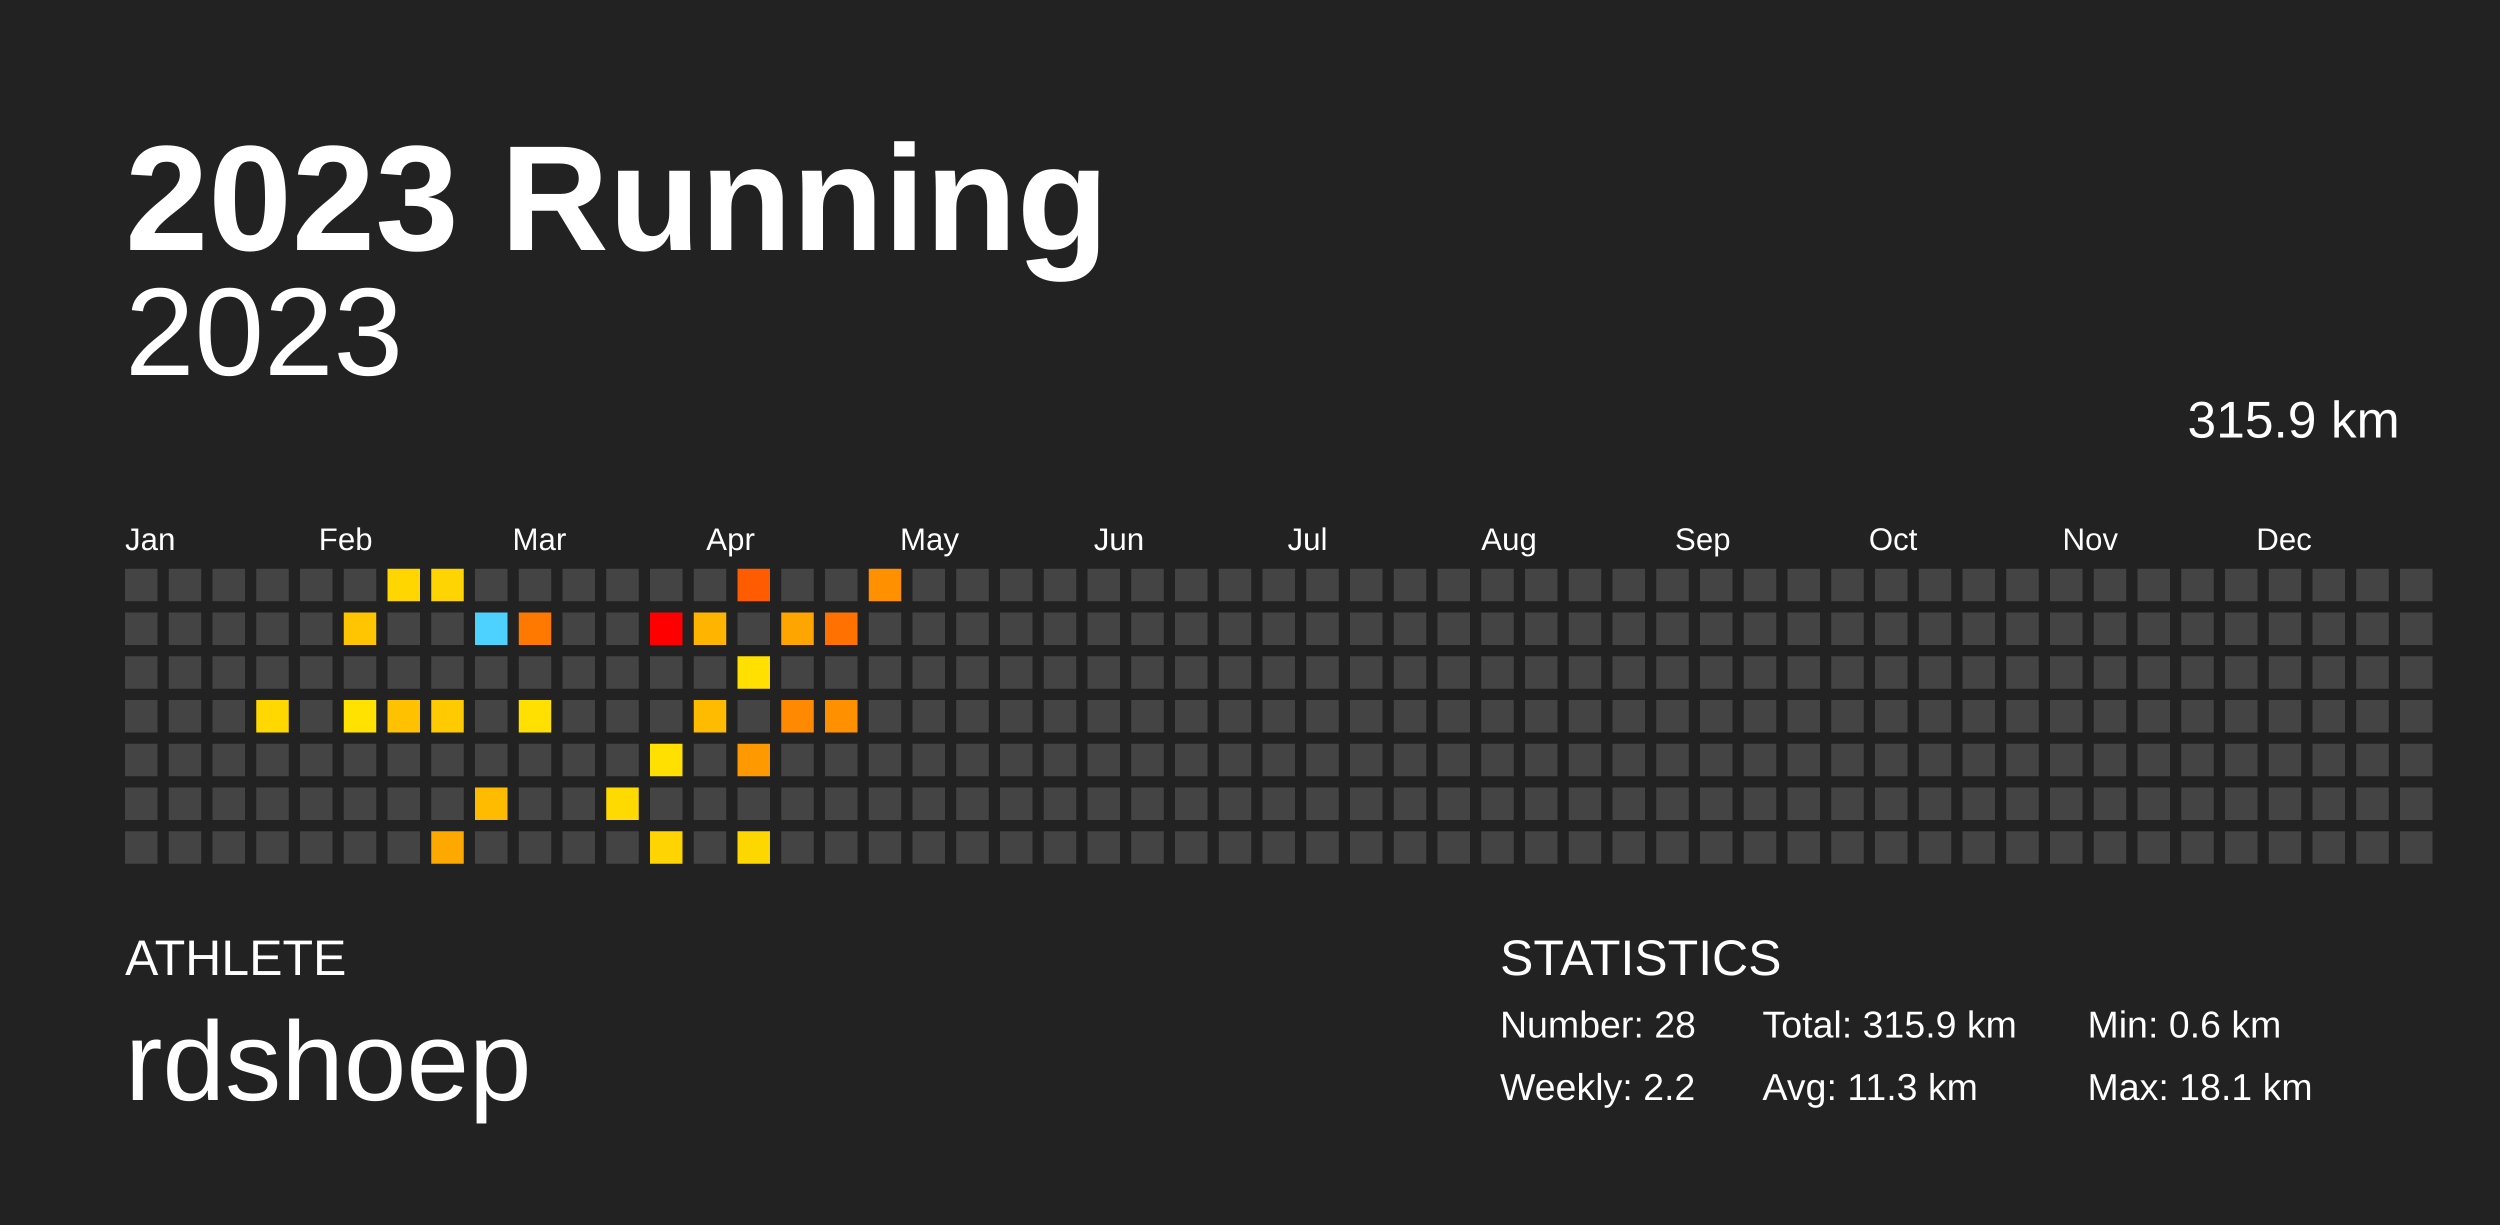
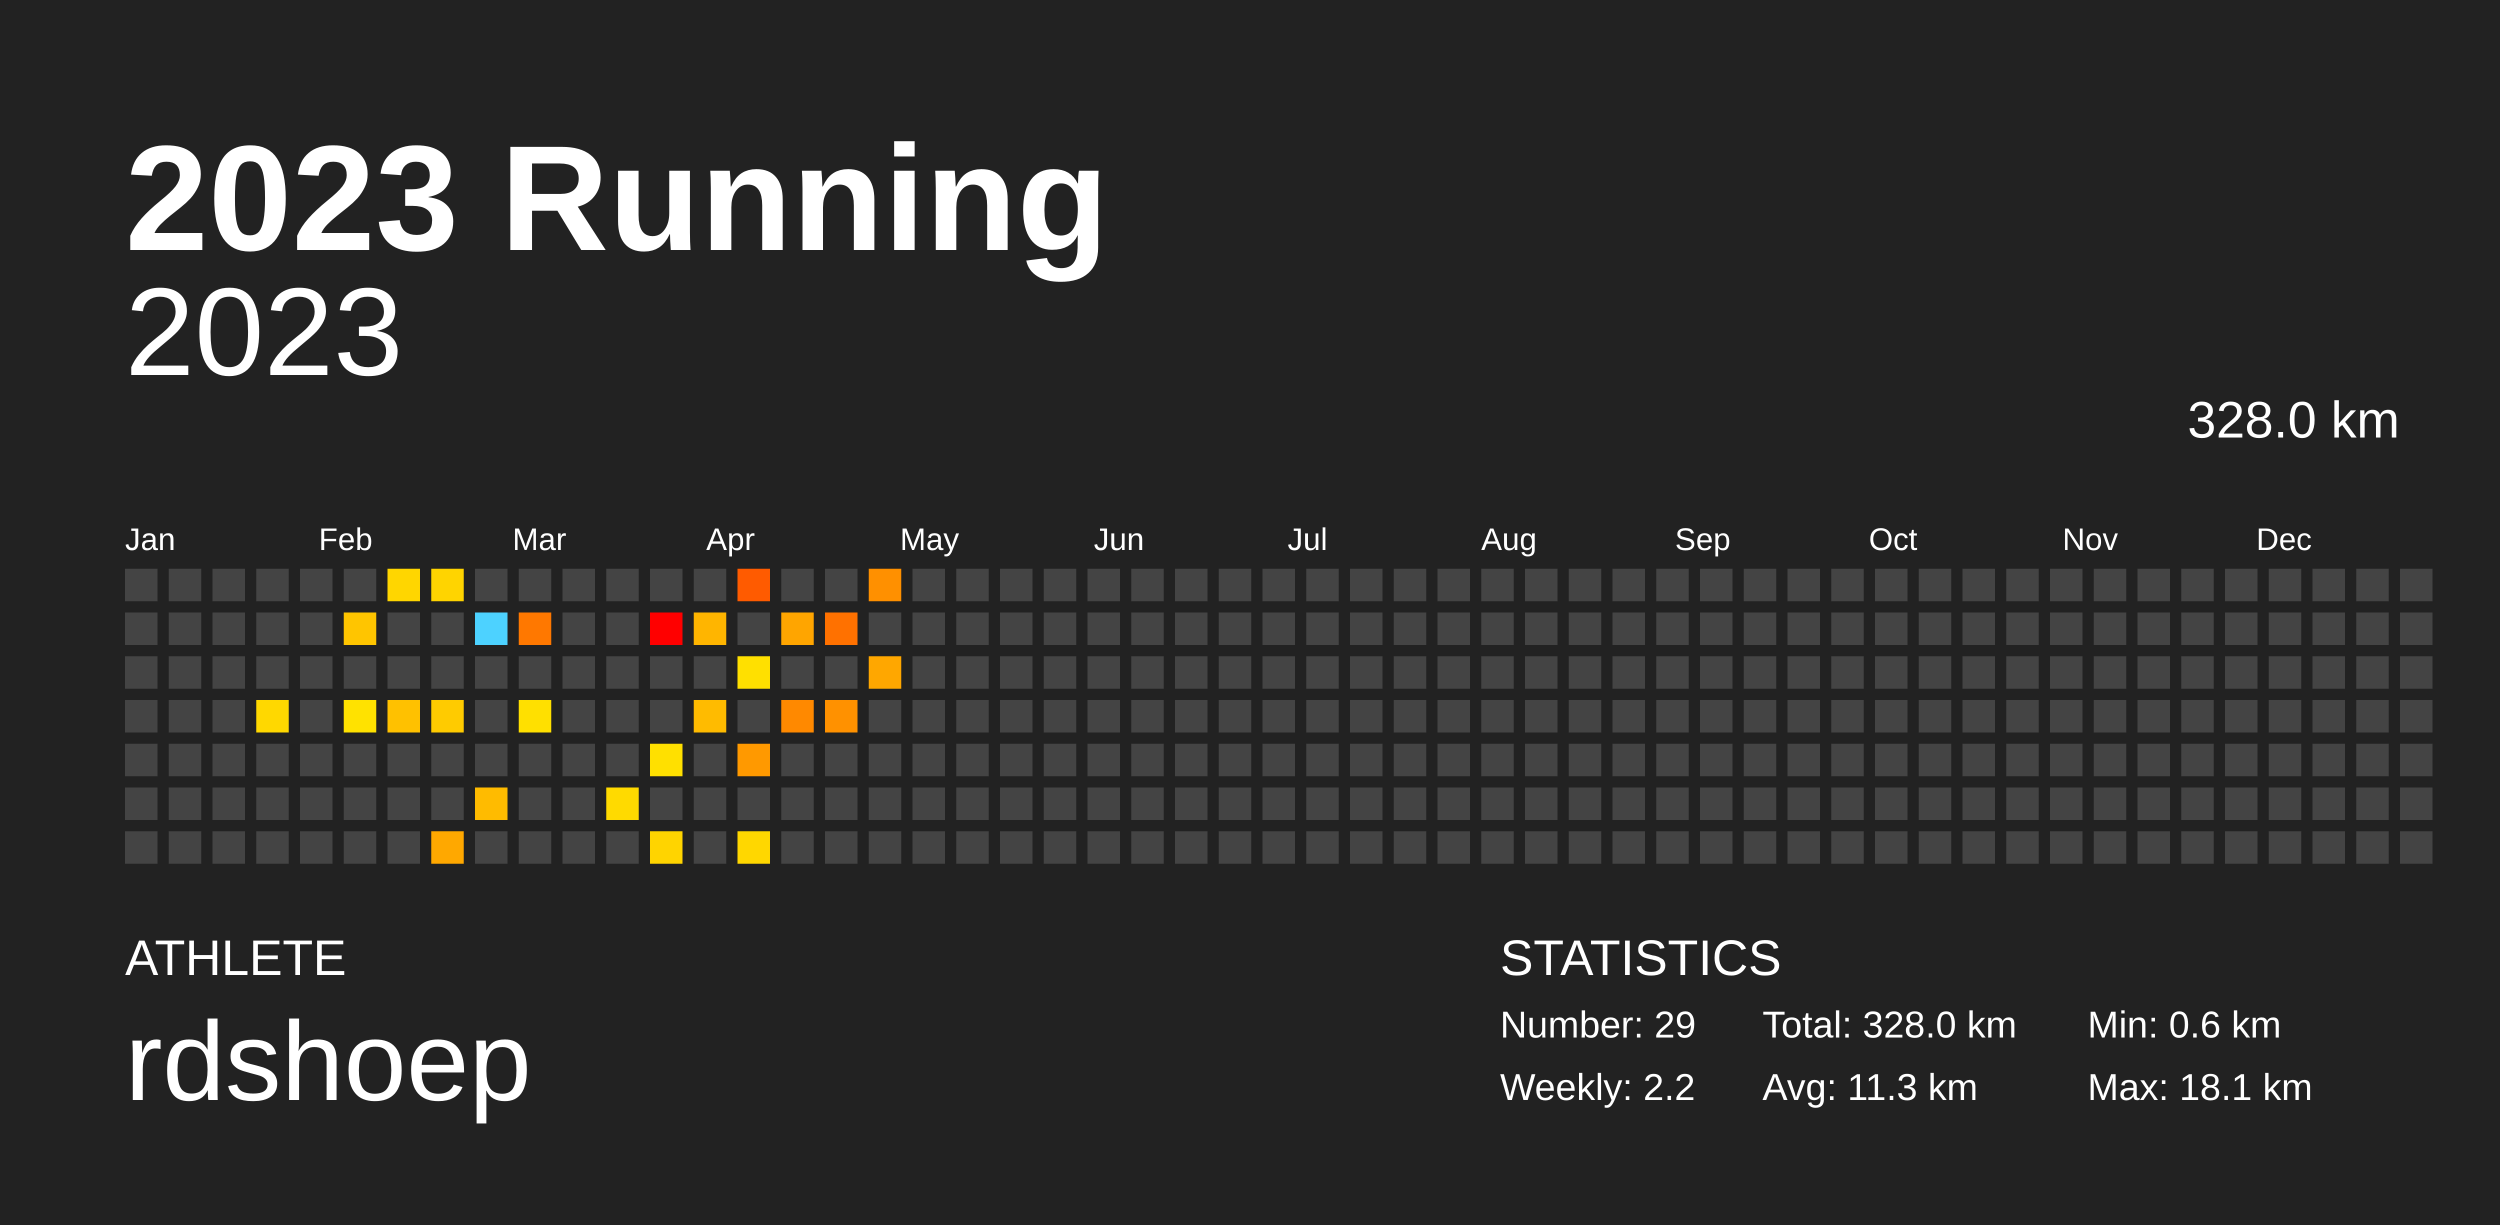
<svg xmlns="http://www.w3.org/2000/svg" baseProfile="full" height="98mm" version="1.1" viewBox="0,0,200,98" width="200mm">
  <defs />
  <rect fill="#222222" height="98" width="200" x="0" y="0" />
  <text fill="#FFFFFF" style="font-size:12px; font-family:Arial; font-weight:bold;" x="10" y="20">2023 Running</text>
  <text fill="#FFFFFF" style="font-size:4px; font-family:Arial" x="10" y="78">ATHLETE</text>
  <text fill="#FFFFFF" style="font-size:9px; font-family:Arial" x="10" y="88">rdshoep</text>
  <text fill="#FFFFFF" style="font-size:4px; font-family:Arial" x="120" y="78">STATISTICS</text>
-   <text fill="#FFFFFF" style="font-size:3px; font-family:Arial" x="120" y="83">Number: 28</text>
+   <text fill="#FFFFFF" style="font-size:3px; font-family:Arial" x="120" y="83">Number: 29</text>
  <text fill="#FFFFFF" style="font-size:3px; font-family:Arial" x="120" y="88">Weekly: 2.2</text>
-   <text fill="#FFFFFF" style="font-size:3px; font-family:Arial" x="141" y="83">Total: 315.9 km</text>
+   <text fill="#FFFFFF" style="font-size:3px; font-family:Arial" x="141" y="83">Total: 328.0 km</text>
  <text fill="#FFFFFF" style="font-size:3px; font-family:Arial" x="141" y="88">Avg: 11.3 km</text>
  <text fill="#FFFFFF" style="font-size:3px; font-family:Arial" x="167" y="83">Min: 0.6 km</text>
  <text fill="#FFFFFF" style="font-size:3px; font-family:Arial" x="167" y="88">Max: 18.1 km</text>
  <text alignment-baseline="hanging" fill="#FFFFFF" style="font-size:10.0px; font-family:Arial;" x="10" y="30">2023</text>
-   <text alignment-baseline="hanging" fill="#FFFFFF" style="font-size:4.125px; font-family:Arial;" x="175" y="35">315.9 km</text>
+   <text alignment-baseline="hanging" fill="#FFFFFF" style="font-size:4.125px; font-family:Arial;" x="175" y="35">328.0 km</text>
  <text fill="#FFFFFF" style="font-size:2.5px; font-family:Arial" x="10.0" y="44">Jan</text>
  <text fill="#FFFFFF" style="font-size:2.5px; font-family:Arial" x="25.5" y="44">Feb</text>
  <text fill="#FFFFFF" style="font-size:2.5px; font-family:Arial" x="41.0" y="44">Mar</text>
  <text fill="#FFFFFF" style="font-size:2.5px; font-family:Arial" x="56.5" y="44">Apr</text>
  <text fill="#FFFFFF" style="font-size:2.5px; font-family:Arial" x="72.0" y="44">May</text>
  <text fill="#FFFFFF" style="font-size:2.5px; font-family:Arial" x="87.5" y="44">Jun</text>
  <text fill="#FFFFFF" style="font-size:2.5px; font-family:Arial" x="103.0" y="44">Jul</text>
  <text fill="#FFFFFF" style="font-size:2.5px; font-family:Arial" x="118.5" y="44">Aug</text>
  <text fill="#FFFFFF" style="font-size:2.5px; font-family:Arial" x="134.0" y="44">Sep</text>
  <text fill="#FFFFFF" style="font-size:2.5px; font-family:Arial" x="149.5" y="44">Oct</text>
  <text fill="#FFFFFF" style="font-size:2.5px; font-family:Arial" x="165.0" y="44">Nov</text>
  <text fill="#FFFFFF" style="font-size:2.5px; font-family:Arial" x="180.5" y="44">Dec</text>
  <rect fill="#444444" height="2.6" width="2.6" x="10.0" y="45.5" />
  <rect fill="#444444" height="2.6" width="2.6" x="10.0" y="49.0" />
  <rect fill="#444444" height="2.6" width="2.6" x="10.0" y="52.5" />
  <rect fill="#444444" height="2.6" width="2.6" x="10.0" y="56.0" />
  <rect fill="#444444" height="2.6" width="2.6" x="10.0" y="59.5" />
  <rect fill="#444444" height="2.6" width="2.6" x="10.0" y="63.0" />
  <rect fill="#444444" height="2.6" width="2.6" x="10.0" y="66.5" />
  <rect fill="#444444" height="2.6" width="2.6" x="13.5" y="45.5" />
  <rect fill="#444444" height="2.6" width="2.6" x="13.5" y="49.0" />
  <rect fill="#444444" height="2.6" width="2.6" x="13.5" y="52.5" />
  <rect fill="#444444" height="2.6" width="2.6" x="13.5" y="56.0" />
  <rect fill="#444444" height="2.6" width="2.6" x="13.5" y="59.5" />
  <rect fill="#444444" height="2.6" width="2.6" x="13.5" y="63.0" />
  <rect fill="#444444" height="2.6" width="2.6" x="13.5" y="66.5" />
  <rect fill="#444444" height="2.6" width="2.6" x="17.0" y="45.5" />
  <rect fill="#444444" height="2.6" width="2.6" x="17.0" y="49.0" />
  <rect fill="#444444" height="2.6" width="2.6" x="17.0" y="52.5" />
  <rect fill="#444444" height="2.6" width="2.6" x="17.0" y="56.0" />
  <rect fill="#444444" height="2.6" width="2.6" x="17.0" y="59.5" />
  <rect fill="#444444" height="2.6" width="2.6" x="17.0" y="63.0" />
  <rect fill="#444444" height="2.6" width="2.6" x="17.0" y="66.5" />
  <rect fill="#444444" height="2.6" width="2.6" x="20.5" y="45.5" />
  <rect fill="#444444" height="2.6" width="2.6" x="20.5" y="49.0" />
  <rect fill="#444444" height="2.6" width="2.6" x="20.5" y="52.5" />
  <rect fill="#ffd800" height="2.6" width="2.6" x="20.5" y="56.0" />
  <rect fill="#444444" height="2.6" width="2.6" x="20.5" y="59.5" />
  <rect fill="#444444" height="2.6" width="2.6" x="20.5" y="63.0" />
  <rect fill="#444444" height="2.6" width="2.6" x="20.5" y="66.5" />
  <rect fill="#444444" height="2.6" width="2.6" x="24.0" y="45.5" />
  <rect fill="#444444" height="2.6" width="2.6" x="24.0" y="49.0" />
  <rect fill="#444444" height="2.6" width="2.6" x="24.0" y="52.5" />
  <rect fill="#444444" height="2.6" width="2.6" x="24.0" y="56.0" />
  <rect fill="#444444" height="2.6" width="2.6" x="24.0" y="59.5" />
  <rect fill="#444444" height="2.6" width="2.6" x="24.0" y="63.0" />
  <rect fill="#444444" height="2.6" width="2.6" x="24.0" y="66.5" />
  <rect fill="#444444" height="2.6" width="2.6" x="27.5" y="45.5" />
  <rect fill="#ffc500" height="2.6" width="2.6" x="27.5" y="49.0" />
  <rect fill="#444444" height="2.6" width="2.6" x="27.5" y="52.5" />
  <rect fill="#ffe200" height="2.6" width="2.6" x="27.5" y="56.0" />
  <rect fill="#444444" height="2.6" width="2.6" x="27.5" y="59.5" />
  <rect fill="#444444" height="2.6" width="2.6" x="27.5" y="63.0" />
  <rect fill="#444444" height="2.6" width="2.6" x="27.5" y="66.5" />
  <rect fill="#ffd600" height="2.6" width="2.6" x="31.0" y="45.5" />
  <rect fill="#444444" height="2.6" width="2.6" x="31.0" y="49.0" />
  <rect fill="#444444" height="2.6" width="2.6" x="31.0" y="52.5" />
  <rect fill="#ffc100" height="2.6" width="2.6" x="31.0" y="56.0" />
  <rect fill="#444444" height="2.6" width="2.6" x="31.0" y="59.5" />
  <rect fill="#444444" height="2.6" width="2.6" x="31.0" y="63.0" />
  <rect fill="#444444" height="2.6" width="2.6" x="31.0" y="66.5" />
  <rect fill="#ffd400" height="2.6" width="2.6" x="34.5" y="45.5" />
  <rect fill="#444444" height="2.6" width="2.6" x="34.5" y="49.0" />
  <rect fill="#444444" height="2.6" width="2.6" x="34.5" y="52.5" />
  <rect fill="#ffcb00" height="2.6" width="2.6" x="34.5" y="56.0" />
  <rect fill="#444444" height="2.6" width="2.6" x="34.5" y="59.5" />
  <rect fill="#444444" height="2.6" width="2.6" x="34.5" y="63.0" />
  <rect fill="#ffa800" height="2.6" width="2.6" x="34.5" y="66.5" />
  <rect fill="#444444" height="2.6" width="2.6" x="38.0" y="45.5" />
  <rect fill="#4dd2ff" height="2.6" width="2.6" x="38.0" y="49.0" />
  <rect fill="#444444" height="2.6" width="2.6" x="38.0" y="52.5" />
  <rect fill="#444444" height="2.6" width="2.6" x="38.0" y="56.0" />
  <rect fill="#444444" height="2.6" width="2.6" x="38.0" y="59.5" />
  <rect fill="#ffbb00" height="2.6" width="2.6" x="38.0" y="63.0" />
  <rect fill="#444444" height="2.6" width="2.6" x="38.0" y="66.5" />
  <rect fill="#444444" height="2.6" width="2.6" x="41.5" y="45.5" />
  <rect fill="#ff7800" height="2.6" width="2.6" x="41.5" y="49.0" />
  <rect fill="#444444" height="2.6" width="2.6" x="41.5" y="52.5" />
  <rect fill="#ffe000" height="2.6" width="2.6" x="41.5" y="56.0" />
  <rect fill="#444444" height="2.6" width="2.6" x="41.5" y="59.5" />
  <rect fill="#444444" height="2.6" width="2.6" x="41.5" y="63.0" />
  <rect fill="#444444" height="2.6" width="2.6" x="41.5" y="66.5" />
  <rect fill="#444444" height="2.6" width="2.6" x="45.0" y="45.5" />
  <rect fill="#444444" height="2.6" width="2.6" x="45.0" y="49.0" />
  <rect fill="#444444" height="2.6" width="2.6" x="45.0" y="52.5" />
  <rect fill="#444444" height="2.6" width="2.6" x="45.0" y="56.0" />
  <rect fill="#444444" height="2.6" width="2.6" x="45.0" y="59.5" />
  <rect fill="#444444" height="2.6" width="2.6" x="45.0" y="63.0" />
  <rect fill="#444444" height="2.6" width="2.6" x="45.0" y="66.5" />
  <rect fill="#444444" height="2.6" width="2.6" x="48.5" y="45.5" />
  <rect fill="#444444" height="2.6" width="2.6" x="48.5" y="49.0" />
  <rect fill="#444444" height="2.6" width="2.6" x="48.5" y="52.5" />
  <rect fill="#444444" height="2.6" width="2.6" x="48.5" y="56.0" />
  <rect fill="#444444" height="2.6" width="2.6" x="48.5" y="59.5" />
  <rect fill="#ffda00" height="2.6" width="2.6" x="48.5" y="63.0" />
  <rect fill="#444444" height="2.6" width="2.6" x="48.5" y="66.5" />
  <rect fill="#444444" height="2.6" width="2.6" x="52.0" y="45.5" />
  <rect fill="#ff0000" height="2.6" width="2.6" x="52.0" y="49.0" />
  <rect fill="#444444" height="2.6" width="2.6" x="52.0" y="52.5" />
  <rect fill="#444444" height="2.6" width="2.6" x="52.0" y="56.0" />
  <rect fill="#ffe000" height="2.6" width="2.6" x="52.0" y="59.5" />
  <rect fill="#444444" height="2.6" width="2.6" x="52.0" y="63.0" />
  <rect fill="#ffd400" height="2.6" width="2.6" x="52.0" y="66.5" />
  <rect fill="#444444" height="2.6" width="2.6" x="55.5" y="45.5" />
  <rect fill="#ffb500" height="2.6" width="2.6" x="55.5" y="49.0" />
  <rect fill="#444444" height="2.6" width="2.6" x="55.5" y="52.5" />
  <rect fill="#ffbb00" height="2.6" width="2.6" x="55.5" y="56.0" />
  <rect fill="#444444" height="2.6" width="2.6" x="55.5" y="59.5" />
  <rect fill="#444444" height="2.6" width="2.6" x="55.5" y="63.0" />
  <rect fill="#444444" height="2.6" width="2.6" x="55.5" y="66.5" />
  <rect fill="#ff5b00" height="2.6" width="2.6" x="59.0" y="45.5" />
  <rect fill="#444444" height="2.6" width="2.6" x="59.0" y="49.0" />
  <rect fill="#ffe000" height="2.6" width="2.6" x="59.0" y="52.5" />
  <rect fill="#444444" height="2.6" width="2.6" x="59.0" y="56.0" />
  <rect fill="#ff9900" height="2.6" width="2.6" x="59.0" y="59.5" />
  <rect fill="#444444" height="2.6" width="2.6" x="59.0" y="63.0" />
  <rect fill="#ffd700" height="2.6" width="2.6" x="59.0" y="66.5" />
  <rect fill="#444444" height="2.6" width="2.6" x="62.5" y="45.5" />
  <rect fill="#ffa500" height="2.6" width="2.6" x="62.5" y="49.0" />
  <rect fill="#444444" height="2.6" width="2.6" x="62.5" y="52.5" />
  <rect fill="#ff8900" height="2.6" width="2.6" x="62.5" y="56.0" />
  <rect fill="#444444" height="2.6" width="2.6" x="62.5" y="59.5" />
  <rect fill="#444444" height="2.6" width="2.6" x="62.5" y="63.0" />
  <rect fill="#444444" height="2.6" width="2.6" x="62.5" y="66.5" />
  <rect fill="#444444" height="2.6" width="2.6" x="66.0" y="45.5" />
  <rect fill="#ff7100" height="2.6" width="2.6" x="66.0" y="49.0" />
  <rect fill="#444444" height="2.6" width="2.6" x="66.0" y="52.5" />
  <rect fill="#ff9100" height="2.6" width="2.6" x="66.0" y="56.0" />
  <rect fill="#444444" height="2.6" width="2.6" x="66.0" y="59.5" />
  <rect fill="#444444" height="2.6" width="2.6" x="66.0" y="63.0" />
  <rect fill="#444444" height="2.6" width="2.6" x="66.0" y="66.5" />
  <rect fill="#ff9000" height="2.6" width="2.6" x="69.5" y="45.5" />
  <rect fill="#444444" height="2.6" width="2.6" x="69.5" y="49.0" />
-   <rect fill="#444444" height="2.6" width="2.6" x="69.5" y="52.5" />
+   <rect fill="#ffa700" height="2.6" width="2.6" x="69.5" y="52.5" />
  <rect fill="#444444" height="2.6" width="2.6" x="69.5" y="56.0" />
  <rect fill="#444444" height="2.6" width="2.6" x="69.5" y="59.5" />
  <rect fill="#444444" height="2.6" width="2.6" x="69.5" y="63.0" />
  <rect fill="#444444" height="2.6" width="2.6" x="69.5" y="66.5" />
  <rect fill="#444444" height="2.6" width="2.6" x="73.0" y="45.5" />
  <rect fill="#444444" height="2.6" width="2.6" x="73.0" y="49.0" />
  <rect fill="#444444" height="2.6" width="2.6" x="73.0" y="52.5" />
  <rect fill="#444444" height="2.6" width="2.6" x="73.0" y="56.0" />
  <rect fill="#444444" height="2.6" width="2.6" x="73.0" y="59.5" />
  <rect fill="#444444" height="2.6" width="2.6" x="73.0" y="63.0" />
  <rect fill="#444444" height="2.6" width="2.6" x="73.0" y="66.5" />
  <rect fill="#444444" height="2.6" width="2.6" x="76.5" y="45.5" />
  <rect fill="#444444" height="2.6" width="2.6" x="76.5" y="49.0" />
  <rect fill="#444444" height="2.6" width="2.6" x="76.5" y="52.5" />
  <rect fill="#444444" height="2.6" width="2.6" x="76.5" y="56.0" />
  <rect fill="#444444" height="2.6" width="2.6" x="76.5" y="59.5" />
  <rect fill="#444444" height="2.6" width="2.6" x="76.5" y="63.0" />
  <rect fill="#444444" height="2.6" width="2.6" x="76.5" y="66.5" />
  <rect fill="#444444" height="2.6" width="2.6" x="80.0" y="45.5" />
  <rect fill="#444444" height="2.6" width="2.6" x="80.0" y="49.0" />
  <rect fill="#444444" height="2.6" width="2.6" x="80.0" y="52.5" />
  <rect fill="#444444" height="2.6" width="2.6" x="80.0" y="56.0" />
  <rect fill="#444444" height="2.6" width="2.6" x="80.0" y="59.5" />
  <rect fill="#444444" height="2.6" width="2.6" x="80.0" y="63.0" />
  <rect fill="#444444" height="2.6" width="2.6" x="80.0" y="66.5" />
  <rect fill="#444444" height="2.6" width="2.6" x="83.5" y="45.5" />
  <rect fill="#444444" height="2.6" width="2.6" x="83.5" y="49.0" />
  <rect fill="#444444" height="2.6" width="2.6" x="83.5" y="52.5" />
  <rect fill="#444444" height="2.6" width="2.6" x="83.5" y="56.0" />
  <rect fill="#444444" height="2.6" width="2.6" x="83.5" y="59.5" />
  <rect fill="#444444" height="2.6" width="2.6" x="83.5" y="63.0" />
  <rect fill="#444444" height="2.6" width="2.6" x="83.5" y="66.5" />
  <rect fill="#444444" height="2.6" width="2.6" x="87.0" y="45.5" />
  <rect fill="#444444" height="2.6" width="2.6" x="87.0" y="49.0" />
  <rect fill="#444444" height="2.6" width="2.6" x="87.0" y="52.5" />
  <rect fill="#444444" height="2.6" width="2.6" x="87.0" y="56.0" />
  <rect fill="#444444" height="2.6" width="2.6" x="87.0" y="59.5" />
  <rect fill="#444444" height="2.6" width="2.6" x="87.0" y="63.0" />
  <rect fill="#444444" height="2.6" width="2.6" x="87.0" y="66.5" />
  <rect fill="#444444" height="2.6" width="2.6" x="90.5" y="45.5" />
  <rect fill="#444444" height="2.6" width="2.6" x="90.5" y="49.0" />
  <rect fill="#444444" height="2.6" width="2.6" x="90.5" y="52.5" />
  <rect fill="#444444" height="2.6" width="2.6" x="90.5" y="56.0" />
  <rect fill="#444444" height="2.6" width="2.6" x="90.5" y="59.5" />
  <rect fill="#444444" height="2.6" width="2.6" x="90.5" y="63.0" />
  <rect fill="#444444" height="2.6" width="2.6" x="90.5" y="66.5" />
  <rect fill="#444444" height="2.6" width="2.6" x="94.0" y="45.5" />
  <rect fill="#444444" height="2.6" width="2.6" x="94.0" y="49.0" />
  <rect fill="#444444" height="2.6" width="2.6" x="94.0" y="52.5" />
  <rect fill="#444444" height="2.6" width="2.6" x="94.0" y="56.0" />
  <rect fill="#444444" height="2.6" width="2.6" x="94.0" y="59.5" />
  <rect fill="#444444" height="2.6" width="2.6" x="94.0" y="63.0" />
  <rect fill="#444444" height="2.6" width="2.6" x="94.0" y="66.5" />
  <rect fill="#444444" height="2.6" width="2.6" x="97.5" y="45.5" />
  <rect fill="#444444" height="2.6" width="2.6" x="97.5" y="49.0" />
  <rect fill="#444444" height="2.6" width="2.6" x="97.5" y="52.5" />
  <rect fill="#444444" height="2.6" width="2.6" x="97.5" y="56.0" />
  <rect fill="#444444" height="2.6" width="2.6" x="97.5" y="59.5" />
  <rect fill="#444444" height="2.6" width="2.6" x="97.5" y="63.0" />
  <rect fill="#444444" height="2.6" width="2.6" x="97.5" y="66.5" />
  <rect fill="#444444" height="2.6" width="2.6" x="101.0" y="45.5" />
  <rect fill="#444444" height="2.6" width="2.6" x="101.0" y="49.0" />
  <rect fill="#444444" height="2.6" width="2.6" x="101.0" y="52.5" />
  <rect fill="#444444" height="2.6" width="2.6" x="101.0" y="56.0" />
  <rect fill="#444444" height="2.6" width="2.6" x="101.0" y="59.5" />
  <rect fill="#444444" height="2.6" width="2.6" x="101.0" y="63.0" />
  <rect fill="#444444" height="2.6" width="2.6" x="101.0" y="66.5" />
  <rect fill="#444444" height="2.6" width="2.6" x="104.5" y="45.5" />
  <rect fill="#444444" height="2.6" width="2.6" x="104.5" y="49.0" />
  <rect fill="#444444" height="2.6" width="2.6" x="104.5" y="52.5" />
  <rect fill="#444444" height="2.6" width="2.6" x="104.5" y="56.0" />
  <rect fill="#444444" height="2.6" width="2.6" x="104.5" y="59.5" />
  <rect fill="#444444" height="2.6" width="2.6" x="104.5" y="63.0" />
  <rect fill="#444444" height="2.6" width="2.6" x="104.5" y="66.5" />
  <rect fill="#444444" height="2.6" width="2.6" x="108.0" y="45.5" />
  <rect fill="#444444" height="2.6" width="2.6" x="108.0" y="49.0" />
  <rect fill="#444444" height="2.6" width="2.6" x="108.0" y="52.5" />
  <rect fill="#444444" height="2.6" width="2.6" x="108.0" y="56.0" />
  <rect fill="#444444" height="2.6" width="2.6" x="108.0" y="59.5" />
  <rect fill="#444444" height="2.6" width="2.6" x="108.0" y="63.0" />
  <rect fill="#444444" height="2.6" width="2.6" x="108.0" y="66.5" />
  <rect fill="#444444" height="2.6" width="2.6" x="111.5" y="45.5" />
  <rect fill="#444444" height="2.6" width="2.6" x="111.5" y="49.0" />
  <rect fill="#444444" height="2.6" width="2.6" x="111.5" y="52.5" />
  <rect fill="#444444" height="2.6" width="2.6" x="111.5" y="56.0" />
  <rect fill="#444444" height="2.6" width="2.6" x="111.5" y="59.5" />
  <rect fill="#444444" height="2.6" width="2.6" x="111.5" y="63.0" />
  <rect fill="#444444" height="2.6" width="2.6" x="111.5" y="66.5" />
  <rect fill="#444444" height="2.6" width="2.6" x="115.0" y="45.5" />
  <rect fill="#444444" height="2.6" width="2.6" x="115.0" y="49.0" />
  <rect fill="#444444" height="2.6" width="2.6" x="115.0" y="52.5" />
  <rect fill="#444444" height="2.6" width="2.6" x="115.0" y="56.0" />
  <rect fill="#444444" height="2.6" width="2.6" x="115.0" y="59.5" />
  <rect fill="#444444" height="2.6" width="2.6" x="115.0" y="63.0" />
  <rect fill="#444444" height="2.6" width="2.6" x="115.0" y="66.5" />
  <rect fill="#444444" height="2.6" width="2.6" x="118.5" y="45.5" />
  <rect fill="#444444" height="2.6" width="2.6" x="118.5" y="49.0" />
  <rect fill="#444444" height="2.6" width="2.6" x="118.5" y="52.5" />
  <rect fill="#444444" height="2.6" width="2.6" x="118.5" y="56.0" />
  <rect fill="#444444" height="2.6" width="2.6" x="118.5" y="59.5" />
  <rect fill="#444444" height="2.6" width="2.6" x="118.5" y="63.0" />
  <rect fill="#444444" height="2.6" width="2.6" x="118.5" y="66.5" />
  <rect fill="#444444" height="2.6" width="2.6" x="122.0" y="45.5" />
  <rect fill="#444444" height="2.6" width="2.6" x="122.0" y="49.0" />
  <rect fill="#444444" height="2.6" width="2.6" x="122.0" y="52.5" />
  <rect fill="#444444" height="2.6" width="2.6" x="122.0" y="56.0" />
  <rect fill="#444444" height="2.6" width="2.6" x="122.0" y="59.5" />
  <rect fill="#444444" height="2.6" width="2.6" x="122.0" y="63.0" />
  <rect fill="#444444" height="2.6" width="2.6" x="122.0" y="66.5" />
  <rect fill="#444444" height="2.6" width="2.6" x="125.5" y="45.5" />
  <rect fill="#444444" height="2.6" width="2.6" x="125.5" y="49.0" />
  <rect fill="#444444" height="2.6" width="2.6" x="125.5" y="52.5" />
  <rect fill="#444444" height="2.6" width="2.6" x="125.5" y="56.0" />
  <rect fill="#444444" height="2.6" width="2.6" x="125.5" y="59.5" />
  <rect fill="#444444" height="2.6" width="2.6" x="125.5" y="63.0" />
  <rect fill="#444444" height="2.6" width="2.6" x="125.5" y="66.5" />
  <rect fill="#444444" height="2.6" width="2.6" x="129.0" y="45.5" />
  <rect fill="#444444" height="2.6" width="2.6" x="129.0" y="49.0" />
  <rect fill="#444444" height="2.6" width="2.6" x="129.0" y="52.5" />
  <rect fill="#444444" height="2.6" width="2.6" x="129.0" y="56.0" />
  <rect fill="#444444" height="2.6" width="2.6" x="129.0" y="59.5" />
  <rect fill="#444444" height="2.6" width="2.6" x="129.0" y="63.0" />
  <rect fill="#444444" height="2.6" width="2.6" x="129.0" y="66.5" />
  <rect fill="#444444" height="2.6" width="2.6" x="132.5" y="45.5" />
  <rect fill="#444444" height="2.6" width="2.6" x="132.5" y="49.0" />
  <rect fill="#444444" height="2.6" width="2.6" x="132.5" y="52.5" />
  <rect fill="#444444" height="2.6" width="2.6" x="132.5" y="56.0" />
  <rect fill="#444444" height="2.6" width="2.6" x="132.5" y="59.5" />
  <rect fill="#444444" height="2.6" width="2.6" x="132.5" y="63.0" />
  <rect fill="#444444" height="2.6" width="2.6" x="132.5" y="66.5" />
  <rect fill="#444444" height="2.6" width="2.6" x="136.0" y="45.5" />
  <rect fill="#444444" height="2.6" width="2.6" x="136.0" y="49.0" />
  <rect fill="#444444" height="2.6" width="2.6" x="136.0" y="52.5" />
  <rect fill="#444444" height="2.6" width="2.6" x="136.0" y="56.0" />
  <rect fill="#444444" height="2.6" width="2.6" x="136.0" y="59.5" />
  <rect fill="#444444" height="2.6" width="2.6" x="136.0" y="63.0" />
  <rect fill="#444444" height="2.6" width="2.6" x="136.0" y="66.5" />
  <rect fill="#444444" height="2.6" width="2.6" x="139.5" y="45.5" />
  <rect fill="#444444" height="2.6" width="2.6" x="139.5" y="49.0" />
  <rect fill="#444444" height="2.6" width="2.6" x="139.5" y="52.5" />
  <rect fill="#444444" height="2.6" width="2.6" x="139.5" y="56.0" />
  <rect fill="#444444" height="2.6" width="2.6" x="139.5" y="59.5" />
  <rect fill="#444444" height="2.6" width="2.6" x="139.5" y="63.0" />
  <rect fill="#444444" height="2.6" width="2.6" x="139.5" y="66.5" />
  <rect fill="#444444" height="2.6" width="2.6" x="143.0" y="45.5" />
  <rect fill="#444444" height="2.6" width="2.6" x="143.0" y="49.0" />
  <rect fill="#444444" height="2.6" width="2.6" x="143.0" y="52.5" />
  <rect fill="#444444" height="2.6" width="2.6" x="143.0" y="56.0" />
  <rect fill="#444444" height="2.6" width="2.6" x="143.0" y="59.5" />
  <rect fill="#444444" height="2.6" width="2.6" x="143.0" y="63.0" />
  <rect fill="#444444" height="2.6" width="2.6" x="143.0" y="66.5" />
  <rect fill="#444444" height="2.6" width="2.6" x="146.5" y="45.5" />
  <rect fill="#444444" height="2.6" width="2.6" x="146.5" y="49.0" />
  <rect fill="#444444" height="2.6" width="2.6" x="146.5" y="52.5" />
  <rect fill="#444444" height="2.6" width="2.6" x="146.5" y="56.0" />
  <rect fill="#444444" height="2.6" width="2.6" x="146.5" y="59.5" />
  <rect fill="#444444" height="2.6" width="2.6" x="146.5" y="63.0" />
  <rect fill="#444444" height="2.6" width="2.6" x="146.5" y="66.5" />
  <rect fill="#444444" height="2.6" width="2.6" x="150.0" y="45.5" />
  <rect fill="#444444" height="2.6" width="2.6" x="150.0" y="49.0" />
  <rect fill="#444444" height="2.6" width="2.6" x="150.0" y="52.5" />
  <rect fill="#444444" height="2.6" width="2.6" x="150.0" y="56.0" />
  <rect fill="#444444" height="2.6" width="2.6" x="150.0" y="59.5" />
  <rect fill="#444444" height="2.6" width="2.6" x="150.0" y="63.0" />
  <rect fill="#444444" height="2.6" width="2.6" x="150.0" y="66.5" />
  <rect fill="#444444" height="2.6" width="2.6" x="153.5" y="45.5" />
  <rect fill="#444444" height="2.6" width="2.6" x="153.5" y="49.0" />
  <rect fill="#444444" height="2.6" width="2.6" x="153.5" y="52.5" />
  <rect fill="#444444" height="2.6" width="2.6" x="153.5" y="56.0" />
  <rect fill="#444444" height="2.6" width="2.6" x="153.5" y="59.5" />
  <rect fill="#444444" height="2.6" width="2.6" x="153.5" y="63.0" />
  <rect fill="#444444" height="2.6" width="2.6" x="153.5" y="66.5" />
  <rect fill="#444444" height="2.6" width="2.6" x="157.0" y="45.5" />
  <rect fill="#444444" height="2.6" width="2.6" x="157.0" y="49.0" />
  <rect fill="#444444" height="2.6" width="2.6" x="157.0" y="52.5" />
  <rect fill="#444444" height="2.6" width="2.6" x="157.0" y="56.0" />
  <rect fill="#444444" height="2.6" width="2.6" x="157.0" y="59.5" />
  <rect fill="#444444" height="2.6" width="2.6" x="157.0" y="63.0" />
  <rect fill="#444444" height="2.6" width="2.6" x="157.0" y="66.5" />
  <rect fill="#444444" height="2.6" width="2.6" x="160.5" y="45.5" />
  <rect fill="#444444" height="2.6" width="2.6" x="160.5" y="49.0" />
  <rect fill="#444444" height="2.6" width="2.6" x="160.5" y="52.5" />
  <rect fill="#444444" height="2.6" width="2.6" x="160.5" y="56.0" />
  <rect fill="#444444" height="2.6" width="2.6" x="160.5" y="59.5" />
  <rect fill="#444444" height="2.6" width="2.6" x="160.5" y="63.0" />
  <rect fill="#444444" height="2.6" width="2.6" x="160.5" y="66.5" />
  <rect fill="#444444" height="2.6" width="2.6" x="164.0" y="45.5" />
  <rect fill="#444444" height="2.6" width="2.6" x="164.0" y="49.0" />
  <rect fill="#444444" height="2.6" width="2.6" x="164.0" y="52.5" />
  <rect fill="#444444" height="2.6" width="2.6" x="164.0" y="56.0" />
  <rect fill="#444444" height="2.6" width="2.6" x="164.0" y="59.5" />
  <rect fill="#444444" height="2.6" width="2.6" x="164.0" y="63.0" />
  <rect fill="#444444" height="2.6" width="2.6" x="164.0" y="66.5" />
  <rect fill="#444444" height="2.6" width="2.6" x="167.5" y="45.5" />
  <rect fill="#444444" height="2.6" width="2.6" x="167.5" y="49.0" />
  <rect fill="#444444" height="2.6" width="2.6" x="167.5" y="52.5" />
  <rect fill="#444444" height="2.6" width="2.6" x="167.5" y="56.0" />
  <rect fill="#444444" height="2.6" width="2.6" x="167.5" y="59.5" />
  <rect fill="#444444" height="2.6" width="2.6" x="167.5" y="63.0" />
  <rect fill="#444444" height="2.6" width="2.6" x="167.5" y="66.5" />
  <rect fill="#444444" height="2.6" width="2.6" x="171.0" y="45.5" />
  <rect fill="#444444" height="2.6" width="2.6" x="171.0" y="49.0" />
  <rect fill="#444444" height="2.6" width="2.6" x="171.0" y="52.5" />
  <rect fill="#444444" height="2.6" width="2.6" x="171.0" y="56.0" />
  <rect fill="#444444" height="2.6" width="2.6" x="171.0" y="59.5" />
  <rect fill="#444444" height="2.6" width="2.6" x="171.0" y="63.0" />
  <rect fill="#444444" height="2.6" width="2.6" x="171.0" y="66.5" />
  <rect fill="#444444" height="2.6" width="2.6" x="174.5" y="45.5" />
  <rect fill="#444444" height="2.6" width="2.6" x="174.5" y="49.0" />
  <rect fill="#444444" height="2.6" width="2.6" x="174.5" y="52.5" />
  <rect fill="#444444" height="2.6" width="2.6" x="174.5" y="56.0" />
  <rect fill="#444444" height="2.6" width="2.6" x="174.5" y="59.5" />
  <rect fill="#444444" height="2.6" width="2.6" x="174.5" y="63.0" />
  <rect fill="#444444" height="2.6" width="2.6" x="174.5" y="66.5" />
  <rect fill="#444444" height="2.6" width="2.6" x="178.0" y="45.5" />
  <rect fill="#444444" height="2.6" width="2.6" x="178.0" y="49.0" />
  <rect fill="#444444" height="2.6" width="2.6" x="178.0" y="52.5" />
  <rect fill="#444444" height="2.6" width="2.6" x="178.0" y="56.0" />
  <rect fill="#444444" height="2.6" width="2.6" x="178.0" y="59.5" />
  <rect fill="#444444" height="2.6" width="2.6" x="178.0" y="63.0" />
  <rect fill="#444444" height="2.6" width="2.6" x="178.0" y="66.5" />
  <rect fill="#444444" height="2.6" width="2.6" x="181.5" y="45.5" />
  <rect fill="#444444" height="2.6" width="2.6" x="181.5" y="49.0" />
  <rect fill="#444444" height="2.6" width="2.6" x="181.5" y="52.5" />
  <rect fill="#444444" height="2.6" width="2.6" x="181.5" y="56.0" />
  <rect fill="#444444" height="2.6" width="2.6" x="181.5" y="59.5" />
  <rect fill="#444444" height="2.6" width="2.6" x="181.5" y="63.0" />
  <rect fill="#444444" height="2.6" width="2.6" x="181.5" y="66.5" />
  <rect fill="#444444" height="2.6" width="2.6" x="185.0" y="45.5" />
  <rect fill="#444444" height="2.6" width="2.6" x="185.0" y="49.0" />
  <rect fill="#444444" height="2.6" width="2.6" x="185.0" y="52.5" />
  <rect fill="#444444" height="2.6" width="2.6" x="185.0" y="56.0" />
  <rect fill="#444444" height="2.6" width="2.6" x="185.0" y="59.5" />
  <rect fill="#444444" height="2.6" width="2.6" x="185.0" y="63.0" />
  <rect fill="#444444" height="2.6" width="2.6" x="185.0" y="66.5" />
  <rect fill="#444444" height="2.6" width="2.6" x="188.5" y="45.5" />
  <rect fill="#444444" height="2.6" width="2.6" x="188.5" y="49.0" />
  <rect fill="#444444" height="2.6" width="2.6" x="188.5" y="52.5" />
  <rect fill="#444444" height="2.6" width="2.6" x="188.5" y="56.0" />
  <rect fill="#444444" height="2.6" width="2.6" x="188.5" y="59.5" />
  <rect fill="#444444" height="2.6" width="2.6" x="188.5" y="63.0" />
  <rect fill="#444444" height="2.6" width="2.6" x="188.5" y="66.5" />
  <rect fill="#444444" height="2.6" width="2.6" x="192.0" y="45.5" />
  <rect fill="#444444" height="2.6" width="2.6" x="192.0" y="49.0" />
  <rect fill="#444444" height="2.6" width="2.6" x="192.0" y="52.5" />
  <rect fill="#444444" height="2.6" width="2.6" x="192.0" y="56.0" />
  <rect fill="#444444" height="2.6" width="2.6" x="192.0" y="59.5" />
  <rect fill="#444444" height="2.6" width="2.6" x="192.0" y="63.0" />
  <rect fill="#444444" height="2.6" width="2.6" x="192.0" y="66.5" />
</svg>
